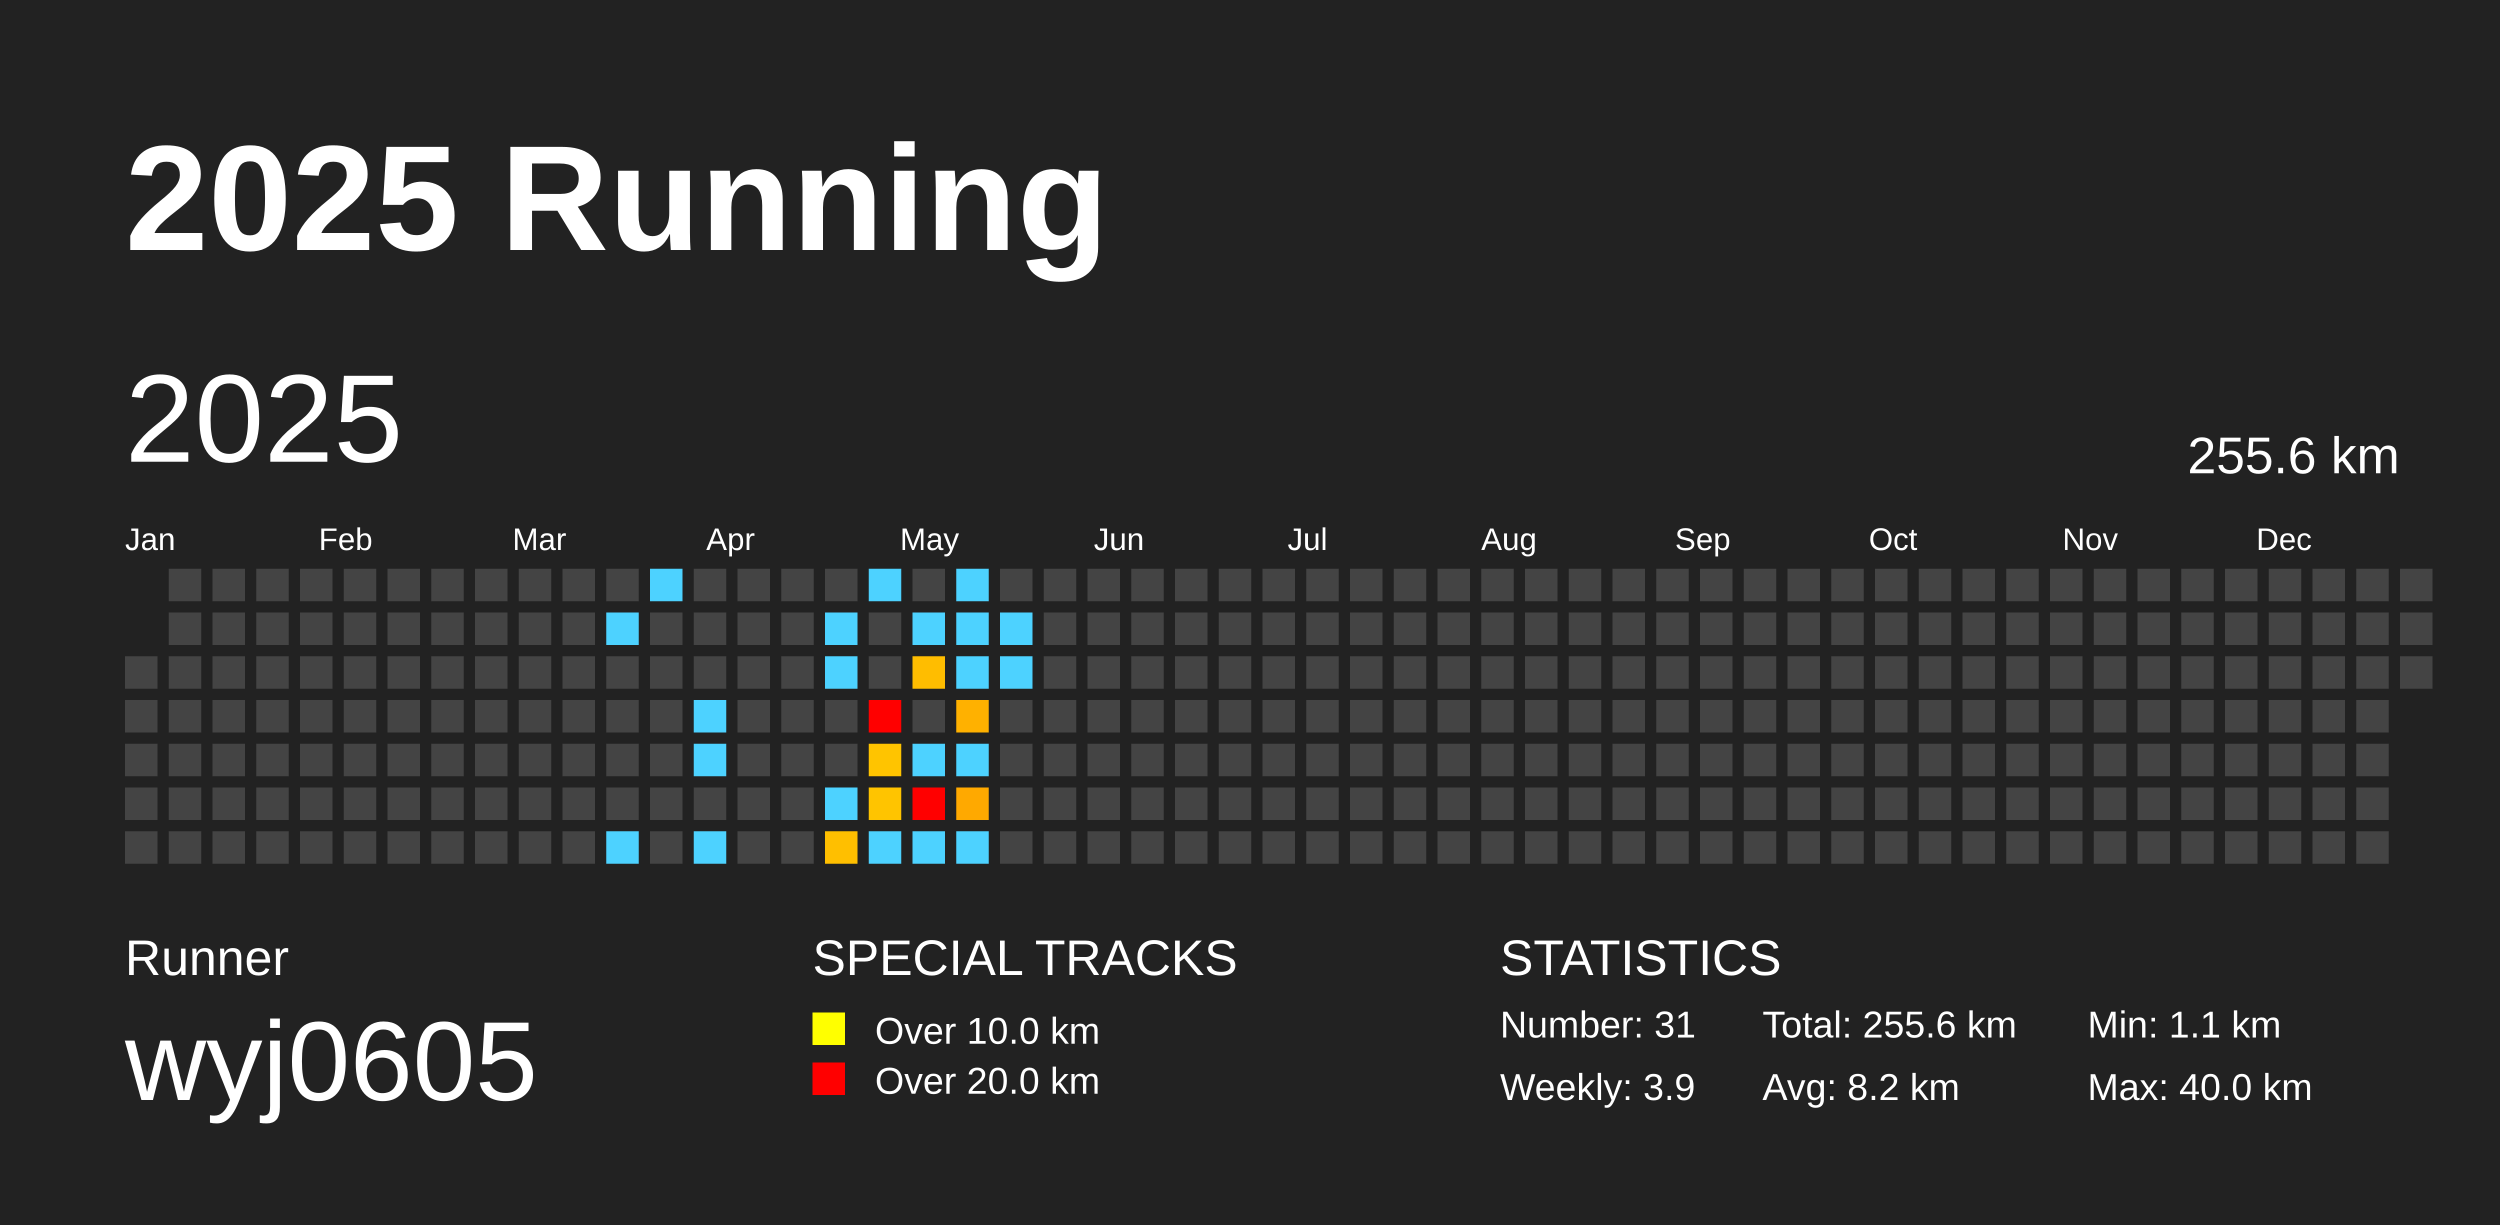
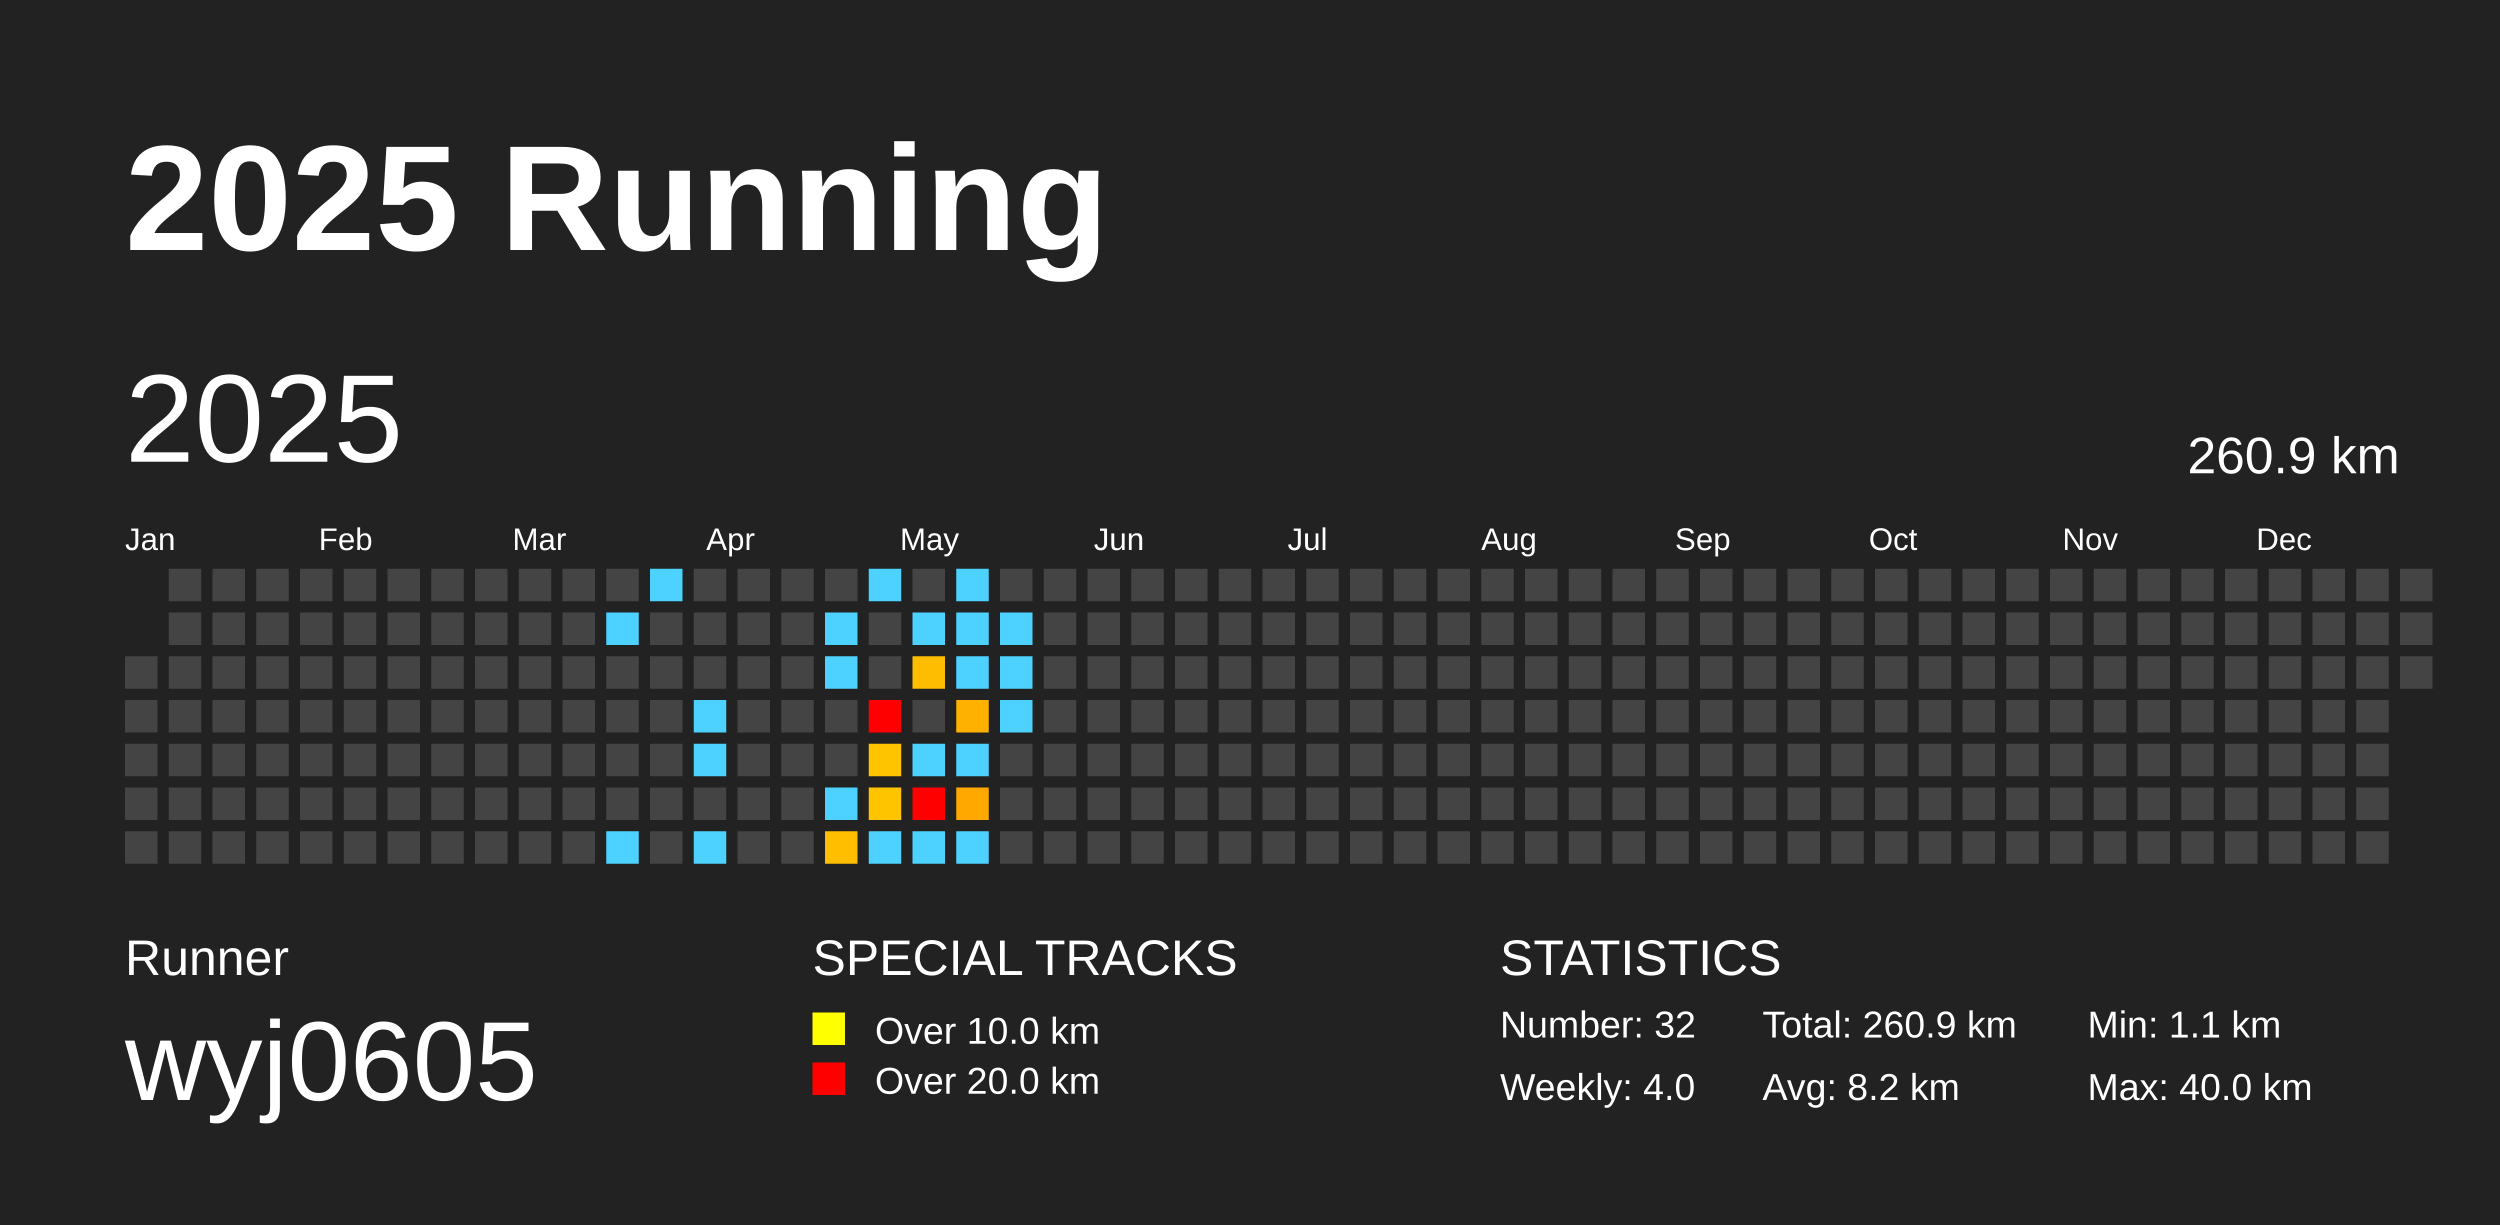
<svg xmlns="http://www.w3.org/2000/svg" baseProfile="full" height="98mm" version="1.1" viewBox="0,0,200,98" width="200mm">
  <defs />
  <rect fill="#222222" height="98" width="200" x="0" y="0" />
  <text fill="#FFFFFF" style="font-size:12px; font-family:Arial; font-weight:bold;" x="10" y="20">2025 Running</text>
  <text fill="#FFFFFF" style="font-size:4px; font-family:Arial" x="10" y="78">Runner</text>
  <text fill="#FFFFFF" style="font-size:9px; font-family:Arial" x="10" y="88">wyj0605</text>
  <text fill="#FFFFFF" style="font-size:4px; font-family:Arial" x="65" y="78">SPECIAL TRACKS</text>
  <rect fill="yellow" height="2.6" width="2.6" x="65" y="81" />
  <text fill="#FFFFFF" style="font-size:3px; font-family:Arial" x="70" y="83.5">Over 10.0 km</text>
  <rect fill="red" height="2.6" width="2.6" x="65" y="85" />
  <text fill="#FFFFFF" style="font-size:3px; font-family:Arial" x="70" y="87.5">Over 20.0 km</text>
  <text fill="#FFFFFF" style="font-size:4px; font-family:Arial" x="120" y="78">STATISTICS</text>
-   <text fill="#FFFFFF" style="font-size:3px; font-family:Arial" x="120" y="83">Number: 31</text>
-   <text fill="#FFFFFF" style="font-size:3px; font-family:Arial" x="120" y="88">Weekly: 3.9</text>
-   <text fill="#FFFFFF" style="font-size:3px; font-family:Arial" x="141" y="83">Total: 255.6 km</text>
+   <text fill="#FFFFFF" style="font-size:3px; font-family:Arial" x="120" y="83">Number: 32</text>
+   <text fill="#FFFFFF" style="font-size:3px; font-family:Arial" x="120" y="88">Weekly: 4.0</text>
+   <text fill="#FFFFFF" style="font-size:3px; font-family:Arial" x="141" y="83">Total: 260.9 km</text>
  <text fill="#FFFFFF" style="font-size:3px; font-family:Arial" x="141" y="88">Avg: 8.2 km</text>
  <text fill="#FFFFFF" style="font-size:3px; font-family:Arial" x="167" y="83">Min: 1.1 km</text>
  <text fill="#FFFFFF" style="font-size:3px; font-family:Arial" x="167" y="88">Max: 40.0 km</text>
  <text dominant-baseline="hanging" fill="#FFFFFF" style="font-size:10.0px; font-family:Arial;" x="10" y="30">2025</text>
-   <text dominant-baseline="hanging" fill="#FFFFFF" style="font-size:4.125px; font-family:Arial;" x="175" y="35">255.6 km</text>
+   <text dominant-baseline="hanging" fill="#FFFFFF" style="font-size:4.125px; font-family:Arial;" x="175" y="35">260.9 km</text>
  <text fill="#FFFFFF" style="font-size:2.5px; font-family:Arial" x="10.0" y="44">Jan</text>
  <text fill="#FFFFFF" style="font-size:2.5px; font-family:Arial" x="25.5" y="44">Feb</text>
  <text fill="#FFFFFF" style="font-size:2.5px; font-family:Arial" x="41.0" y="44">Mar</text>
  <text fill="#FFFFFF" style="font-size:2.5px; font-family:Arial" x="56.5" y="44">Apr</text>
  <text fill="#FFFFFF" style="font-size:2.5px; font-family:Arial" x="72.0" y="44">May</text>
  <text fill="#FFFFFF" style="font-size:2.5px; font-family:Arial" x="87.5" y="44">Jun</text>
  <text fill="#FFFFFF" style="font-size:2.5px; font-family:Arial" x="103.0" y="44">Jul</text>
  <text fill="#FFFFFF" style="font-size:2.5px; font-family:Arial" x="118.5" y="44">Aug</text>
  <text fill="#FFFFFF" style="font-size:2.5px; font-family:Arial" x="134.0" y="44">Sep</text>
  <text fill="#FFFFFF" style="font-size:2.5px; font-family:Arial" x="149.5" y="44">Oct</text>
  <text fill="#FFFFFF" style="font-size:2.5px; font-family:Arial" x="165.0" y="44">Nov</text>
  <text fill="#FFFFFF" style="font-size:2.5px; font-family:Arial" x="180.5" y="44">Dec</text>
  <rect fill="#444444" height="2.6" width="2.6" x="10.0" y="52.5" />
  <rect fill="#444444" height="2.6" width="2.6" x="10.0" y="56.0" />
  <rect fill="#444444" height="2.6" width="2.6" x="10.0" y="59.5" />
  <rect fill="#444444" height="2.6" width="2.6" x="10.0" y="63.0" />
  <rect fill="#444444" height="2.6" width="2.6" x="10.0" y="66.5" />
  <rect fill="#444444" height="2.6" width="2.6" x="13.5" y="45.5" />
  <rect fill="#444444" height="2.6" width="2.6" x="13.5" y="49.0" />
  <rect fill="#444444" height="2.6" width="2.6" x="13.5" y="52.5" />
  <rect fill="#444444" height="2.6" width="2.6" x="13.5" y="56.0" />
  <rect fill="#444444" height="2.6" width="2.6" x="13.5" y="59.5" />
  <rect fill="#444444" height="2.6" width="2.6" x="13.5" y="63.0" />
  <rect fill="#444444" height="2.6" width="2.6" x="13.5" y="66.5" />
  <rect fill="#444444" height="2.6" width="2.6" x="17.0" y="45.5" />
  <rect fill="#444444" height="2.6" width="2.6" x="17.0" y="49.0" />
  <rect fill="#444444" height="2.6" width="2.6" x="17.0" y="52.5" />
  <rect fill="#444444" height="2.6" width="2.6" x="17.0" y="56.0" />
  <rect fill="#444444" height="2.6" width="2.6" x="17.0" y="59.5" />
  <rect fill="#444444" height="2.6" width="2.6" x="17.0" y="63.0" />
  <rect fill="#444444" height="2.6" width="2.6" x="17.0" y="66.5" />
  <rect fill="#444444" height="2.6" width="2.6" x="20.5" y="45.5" />
  <rect fill="#444444" height="2.6" width="2.6" x="20.5" y="49.0" />
  <rect fill="#444444" height="2.6" width="2.6" x="20.5" y="52.5" />
  <rect fill="#444444" height="2.6" width="2.6" x="20.5" y="56.0" />
  <rect fill="#444444" height="2.6" width="2.6" x="20.5" y="59.5" />
  <rect fill="#444444" height="2.6" width="2.6" x="20.5" y="63.0" />
  <rect fill="#444444" height="2.6" width="2.6" x="20.5" y="66.5" />
  <rect fill="#444444" height="2.6" width="2.6" x="24.0" y="45.5" />
  <rect fill="#444444" height="2.6" width="2.6" x="24.0" y="49.0" />
  <rect fill="#444444" height="2.6" width="2.6" x="24.0" y="52.5" />
  <rect fill="#444444" height="2.6" width="2.6" x="24.0" y="56.0" />
  <rect fill="#444444" height="2.6" width="2.6" x="24.0" y="59.5" />
  <rect fill="#444444" height="2.6" width="2.6" x="24.0" y="63.0" />
  <rect fill="#444444" height="2.6" width="2.6" x="24.0" y="66.5" />
  <rect fill="#444444" height="2.6" width="2.6" x="27.5" y="45.5" />
  <rect fill="#444444" height="2.6" width="2.6" x="27.5" y="49.0" />
  <rect fill="#444444" height="2.6" width="2.6" x="27.5" y="52.5" />
  <rect fill="#444444" height="2.6" width="2.6" x="27.5" y="56.0" />
  <rect fill="#444444" height="2.6" width="2.6" x="27.5" y="59.5" />
  <rect fill="#444444" height="2.6" width="2.6" x="27.5" y="63.0" />
  <rect fill="#444444" height="2.6" width="2.6" x="27.5" y="66.5" />
  <rect fill="#444444" height="2.6" width="2.6" x="31.0" y="45.5" />
  <rect fill="#444444" height="2.6" width="2.6" x="31.0" y="49.0" />
  <rect fill="#444444" height="2.6" width="2.6" x="31.0" y="52.5" />
  <rect fill="#444444" height="2.6" width="2.6" x="31.0" y="56.0" />
  <rect fill="#444444" height="2.6" width="2.6" x="31.0" y="59.5" />
  <rect fill="#444444" height="2.6" width="2.6" x="31.0" y="63.0" />
  <rect fill="#444444" height="2.6" width="2.6" x="31.0" y="66.5" />
  <rect fill="#444444" height="2.6" width="2.6" x="34.5" y="45.5" />
  <rect fill="#444444" height="2.6" width="2.6" x="34.5" y="49.0" />
  <rect fill="#444444" height="2.6" width="2.6" x="34.5" y="52.5" />
  <rect fill="#444444" height="2.6" width="2.6" x="34.5" y="56.0" />
  <rect fill="#444444" height="2.6" width="2.6" x="34.5" y="59.5" />
  <rect fill="#444444" height="2.6" width="2.6" x="34.5" y="63.0" />
  <rect fill="#444444" height="2.6" width="2.6" x="34.5" y="66.5" />
  <rect fill="#444444" height="2.6" width="2.6" x="38.0" y="45.5" />
  <rect fill="#444444" height="2.6" width="2.6" x="38.0" y="49.0" />
  <rect fill="#444444" height="2.6" width="2.6" x="38.0" y="52.5" />
  <rect fill="#444444" height="2.6" width="2.6" x="38.0" y="56.0" />
  <rect fill="#444444" height="2.6" width="2.6" x="38.0" y="59.5" />
  <rect fill="#444444" height="2.6" width="2.6" x="38.0" y="63.0" />
  <rect fill="#444444" height="2.6" width="2.6" x="38.0" y="66.5" />
  <rect fill="#444444" height="2.6" width="2.6" x="41.5" y="45.5" />
  <rect fill="#444444" height="2.6" width="2.6" x="41.5" y="49.0" />
  <rect fill="#444444" height="2.6" width="2.6" x="41.5" y="52.5" />
  <rect fill="#444444" height="2.6" width="2.6" x="41.5" y="56.0" />
  <rect fill="#444444" height="2.6" width="2.6" x="41.5" y="59.5" />
  <rect fill="#444444" height="2.6" width="2.6" x="41.5" y="63.0" />
  <rect fill="#444444" height="2.6" width="2.6" x="41.5" y="66.5" />
  <rect fill="#444444" height="2.6" width="2.6" x="45.0" y="45.5" />
  <rect fill="#444444" height="2.6" width="2.6" x="45.0" y="49.0" />
  <rect fill="#444444" height="2.6" width="2.6" x="45.0" y="52.5" />
  <rect fill="#444444" height="2.6" width="2.6" x="45.0" y="56.0" />
  <rect fill="#444444" height="2.6" width="2.6" x="45.0" y="59.5" />
  <rect fill="#444444" height="2.6" width="2.6" x="45.0" y="63.0" />
  <rect fill="#444444" height="2.6" width="2.6" x="45.0" y="66.5" />
  <rect fill="#444444" height="2.6" width="2.6" x="48.5" y="45.5" />
  <rect fill="#4dd2ff" height="2.6" width="2.6" x="48.5" y="49.0" />
  <rect fill="#444444" height="2.6" width="2.6" x="48.5" y="52.5" />
  <rect fill="#444444" height="2.6" width="2.6" x="48.5" y="56.0" />
  <rect fill="#444444" height="2.6" width="2.6" x="48.5" y="59.5" />
  <rect fill="#444444" height="2.6" width="2.6" x="48.5" y="63.0" />
  <rect fill="#4dd2ff" height="2.6" width="2.6" x="48.5" y="66.5" />
  <rect fill="#4dd2ff" height="2.6" width="2.6" x="52.0" y="45.5" />
  <rect fill="#444444" height="2.6" width="2.6" x="52.0" y="49.0" />
  <rect fill="#444444" height="2.6" width="2.6" x="52.0" y="52.5" />
  <rect fill="#444444" height="2.6" width="2.6" x="52.0" y="56.0" />
  <rect fill="#444444" height="2.6" width="2.6" x="52.0" y="59.5" />
  <rect fill="#444444" height="2.6" width="2.6" x="52.0" y="63.0" />
  <rect fill="#444444" height="2.6" width="2.6" x="52.0" y="66.5" />
  <rect fill="#444444" height="2.6" width="2.6" x="55.5" y="45.5" />
  <rect fill="#444444" height="2.6" width="2.6" x="55.5" y="49.0" />
  <rect fill="#444444" height="2.6" width="2.6" x="55.5" y="52.5" />
  <rect fill="#4dd2ff" height="2.6" width="2.6" x="55.5" y="56.0" />
  <rect fill="#4dd2ff" height="2.6" width="2.6" x="55.5" y="59.5" />
  <rect fill="#444444" height="2.6" width="2.6" x="55.5" y="63.0" />
  <rect fill="#4dd2ff" height="2.6" width="2.6" x="55.5" y="66.5" />
  <rect fill="#444444" height="2.6" width="2.6" x="59.0" y="45.5" />
  <rect fill="#444444" height="2.6" width="2.6" x="59.0" y="49.0" />
  <rect fill="#444444" height="2.6" width="2.6" x="59.0" y="52.5" />
  <rect fill="#444444" height="2.6" width="2.6" x="59.0" y="56.0" />
  <rect fill="#444444" height="2.6" width="2.6" x="59.0" y="59.5" />
  <rect fill="#444444" height="2.6" width="2.6" x="59.0" y="63.0" />
  <rect fill="#444444" height="2.6" width="2.6" x="59.0" y="66.5" />
  <rect fill="#444444" height="2.6" width="2.6" x="62.5" y="45.5" />
  <rect fill="#444444" height="2.6" width="2.6" x="62.5" y="49.0" />
  <rect fill="#444444" height="2.6" width="2.6" x="62.5" y="52.5" />
  <rect fill="#444444" height="2.6" width="2.6" x="62.5" y="56.0" />
  <rect fill="#444444" height="2.6" width="2.6" x="62.5" y="59.5" />
  <rect fill="#444444" height="2.6" width="2.6" x="62.5" y="63.0" />
  <rect fill="#444444" height="2.6" width="2.6" x="62.5" y="66.5" />
  <rect fill="#444444" height="2.6" width="2.6" x="66.0" y="45.5" />
  <rect fill="#4dd2ff" height="2.6" width="2.6" x="66.0" y="49.0" />
  <rect fill="#4dd2ff" height="2.6" width="2.6" x="66.0" y="52.5" />
  <rect fill="#444444" height="2.6" width="2.6" x="66.0" y="56.0" />
  <rect fill="#444444" height="2.6" width="2.6" x="66.0" y="59.5" />
  <rect fill="#4dd2ff" height="2.6" width="2.6" x="66.0" y="63.0" />
  <rect fill="#ffbf00" height="2.6" width="2.6" x="66.0" y="66.5" />
  <rect fill="#4dd2ff" height="2.6" width="2.6" x="69.5" y="45.5" />
  <rect fill="#444444" height="2.6" width="2.6" x="69.5" y="49.0" />
  <rect fill="#444444" height="2.6" width="2.6" x="69.5" y="52.5" />
  <rect fill="red" height="2.6" width="2.6" x="69.5" y="56.0" />
  <rect fill="#ffc400" height="2.6" width="2.6" x="69.5" y="59.5" />
  <rect fill="#ffc400" height="2.6" width="2.6" x="69.5" y="63.0" />
  <rect fill="#4dd2ff" height="2.6" width="2.6" x="69.5" y="66.5" />
  <rect fill="#444444" height="2.6" width="2.6" x="73.0" y="45.5" />
  <rect fill="#4dd2ff" height="2.6" width="2.6" x="73.0" y="49.0" />
  <rect fill="#ffbd00" height="2.6" width="2.6" x="73.0" y="52.5" />
  <rect fill="#444444" height="2.6" width="2.6" x="73.0" y="56.0" />
  <rect fill="#4dd2ff" height="2.6" width="2.6" x="73.0" y="59.5" />
  <rect fill="red" height="2.6" width="2.6" x="73.0" y="63.0" />
  <rect fill="#4dd2ff" height="2.6" width="2.6" x="73.0" y="66.5" />
  <rect fill="#4dd2ff" height="2.6" width="2.6" x="76.5" y="45.5" />
  <rect fill="#4dd2ff" height="2.6" width="2.6" x="76.5" y="49.0" />
  <rect fill="#4dd2ff" height="2.6" width="2.6" x="76.5" y="52.5" />
  <rect fill="#ffb100" height="2.6" width="2.6" x="76.5" y="56.0" />
  <rect fill="#4dd2ff" height="2.6" width="2.6" x="76.5" y="59.5" />
  <rect fill="#ffa900" height="2.6" width="2.6" x="76.5" y="63.0" />
  <rect fill="#4dd2ff" height="2.6" width="2.6" x="76.5" y="66.5" />
  <rect fill="#444444" height="2.6" width="2.6" x="80.0" y="45.5" />
  <rect fill="#4dd2ff" height="2.6" width="2.6" x="80.0" y="49.0" />
  <rect fill="#4dd2ff" height="2.6" width="2.6" x="80.0" y="52.5" />
-   <rect fill="#444444" height="2.6" width="2.6" x="80.0" y="56.0" />
+   <rect fill="#4dd2ff" height="2.6" width="2.6" x="80.0" y="56.0" />
  <rect fill="#444444" height="2.6" width="2.6" x="80.0" y="59.5" />
  <rect fill="#444444" height="2.6" width="2.6" x="80.0" y="63.0" />
  <rect fill="#444444" height="2.6" width="2.6" x="80.0" y="66.5" />
  <rect fill="#444444" height="2.6" width="2.6" x="83.5" y="45.5" />
  <rect fill="#444444" height="2.6" width="2.6" x="83.5" y="49.0" />
  <rect fill="#444444" height="2.6" width="2.6" x="83.5" y="52.5" />
  <rect fill="#444444" height="2.6" width="2.6" x="83.5" y="56.0" />
  <rect fill="#444444" height="2.6" width="2.6" x="83.5" y="59.5" />
  <rect fill="#444444" height="2.6" width="2.6" x="83.5" y="63.0" />
  <rect fill="#444444" height="2.6" width="2.6" x="83.5" y="66.5" />
  <rect fill="#444444" height="2.6" width="2.6" x="87.0" y="45.5" />
  <rect fill="#444444" height="2.6" width="2.6" x="87.0" y="49.0" />
  <rect fill="#444444" height="2.6" width="2.6" x="87.0" y="52.5" />
  <rect fill="#444444" height="2.6" width="2.6" x="87.0" y="56.0" />
  <rect fill="#444444" height="2.6" width="2.6" x="87.0" y="59.5" />
  <rect fill="#444444" height="2.6" width="2.6" x="87.0" y="63.0" />
  <rect fill="#444444" height="2.6" width="2.6" x="87.0" y="66.5" />
  <rect fill="#444444" height="2.6" width="2.6" x="90.5" y="45.5" />
  <rect fill="#444444" height="2.6" width="2.6" x="90.5" y="49.0" />
  <rect fill="#444444" height="2.6" width="2.6" x="90.5" y="52.5" />
  <rect fill="#444444" height="2.6" width="2.6" x="90.5" y="56.0" />
  <rect fill="#444444" height="2.6" width="2.6" x="90.5" y="59.5" />
  <rect fill="#444444" height="2.6" width="2.6" x="90.5" y="63.0" />
  <rect fill="#444444" height="2.6" width="2.6" x="90.5" y="66.5" />
  <rect fill="#444444" height="2.6" width="2.6" x="94.0" y="45.5" />
  <rect fill="#444444" height="2.6" width="2.6" x="94.0" y="49.0" />
  <rect fill="#444444" height="2.6" width="2.6" x="94.0" y="52.5" />
  <rect fill="#444444" height="2.6" width="2.6" x="94.0" y="56.0" />
  <rect fill="#444444" height="2.6" width="2.6" x="94.0" y="59.5" />
  <rect fill="#444444" height="2.6" width="2.6" x="94.0" y="63.0" />
  <rect fill="#444444" height="2.6" width="2.6" x="94.0" y="66.5" />
  <rect fill="#444444" height="2.6" width="2.6" x="97.5" y="45.5" />
  <rect fill="#444444" height="2.6" width="2.6" x="97.5" y="49.0" />
  <rect fill="#444444" height="2.6" width="2.6" x="97.5" y="52.5" />
  <rect fill="#444444" height="2.6" width="2.6" x="97.5" y="56.0" />
  <rect fill="#444444" height="2.6" width="2.6" x="97.5" y="59.5" />
  <rect fill="#444444" height="2.6" width="2.6" x="97.5" y="63.0" />
  <rect fill="#444444" height="2.6" width="2.6" x="97.5" y="66.5" />
  <rect fill="#444444" height="2.6" width="2.6" x="101.0" y="45.5" />
  <rect fill="#444444" height="2.6" width="2.6" x="101.0" y="49.0" />
  <rect fill="#444444" height="2.6" width="2.6" x="101.0" y="52.5" />
  <rect fill="#444444" height="2.6" width="2.6" x="101.0" y="56.0" />
  <rect fill="#444444" height="2.6" width="2.6" x="101.0" y="59.5" />
  <rect fill="#444444" height="2.6" width="2.6" x="101.0" y="63.0" />
  <rect fill="#444444" height="2.6" width="2.6" x="101.0" y="66.5" />
  <rect fill="#444444" height="2.6" width="2.6" x="104.5" y="45.5" />
  <rect fill="#444444" height="2.6" width="2.6" x="104.5" y="49.0" />
  <rect fill="#444444" height="2.6" width="2.6" x="104.5" y="52.5" />
  <rect fill="#444444" height="2.6" width="2.6" x="104.5" y="56.0" />
  <rect fill="#444444" height="2.6" width="2.6" x="104.5" y="59.5" />
  <rect fill="#444444" height="2.6" width="2.6" x="104.5" y="63.0" />
  <rect fill="#444444" height="2.6" width="2.6" x="104.5" y="66.5" />
  <rect fill="#444444" height="2.6" width="2.6" x="108.0" y="45.5" />
  <rect fill="#444444" height="2.6" width="2.6" x="108.0" y="49.0" />
  <rect fill="#444444" height="2.6" width="2.6" x="108.0" y="52.5" />
  <rect fill="#444444" height="2.6" width="2.6" x="108.0" y="56.0" />
  <rect fill="#444444" height="2.6" width="2.6" x="108.0" y="59.5" />
  <rect fill="#444444" height="2.6" width="2.6" x="108.0" y="63.0" />
  <rect fill="#444444" height="2.6" width="2.6" x="108.0" y="66.5" />
  <rect fill="#444444" height="2.6" width="2.6" x="111.5" y="45.5" />
  <rect fill="#444444" height="2.6" width="2.6" x="111.5" y="49.0" />
  <rect fill="#444444" height="2.6" width="2.6" x="111.5" y="52.5" />
  <rect fill="#444444" height="2.6" width="2.6" x="111.5" y="56.0" />
  <rect fill="#444444" height="2.6" width="2.6" x="111.5" y="59.5" />
  <rect fill="#444444" height="2.6" width="2.6" x="111.5" y="63.0" />
  <rect fill="#444444" height="2.6" width="2.6" x="111.5" y="66.5" />
  <rect fill="#444444" height="2.6" width="2.6" x="115.0" y="45.5" />
  <rect fill="#444444" height="2.6" width="2.6" x="115.0" y="49.0" />
  <rect fill="#444444" height="2.6" width="2.6" x="115.0" y="52.5" />
  <rect fill="#444444" height="2.6" width="2.6" x="115.0" y="56.0" />
  <rect fill="#444444" height="2.6" width="2.6" x="115.0" y="59.5" />
  <rect fill="#444444" height="2.6" width="2.6" x="115.0" y="63.0" />
  <rect fill="#444444" height="2.6" width="2.6" x="115.0" y="66.5" />
  <rect fill="#444444" height="2.6" width="2.6" x="118.5" y="45.5" />
  <rect fill="#444444" height="2.6" width="2.6" x="118.5" y="49.0" />
  <rect fill="#444444" height="2.6" width="2.6" x="118.5" y="52.5" />
  <rect fill="#444444" height="2.6" width="2.6" x="118.5" y="56.0" />
  <rect fill="#444444" height="2.6" width="2.6" x="118.5" y="59.5" />
  <rect fill="#444444" height="2.6" width="2.6" x="118.5" y="63.0" />
  <rect fill="#444444" height="2.6" width="2.6" x="118.5" y="66.5" />
  <rect fill="#444444" height="2.6" width="2.6" x="122.0" y="45.5" />
  <rect fill="#444444" height="2.6" width="2.6" x="122.0" y="49.0" />
  <rect fill="#444444" height="2.6" width="2.6" x="122.0" y="52.5" />
  <rect fill="#444444" height="2.6" width="2.6" x="122.0" y="56.0" />
  <rect fill="#444444" height="2.6" width="2.6" x="122.0" y="59.5" />
  <rect fill="#444444" height="2.6" width="2.6" x="122.0" y="63.0" />
  <rect fill="#444444" height="2.6" width="2.6" x="122.0" y="66.5" />
  <rect fill="#444444" height="2.6" width="2.6" x="125.5" y="45.5" />
  <rect fill="#444444" height="2.6" width="2.6" x="125.5" y="49.0" />
  <rect fill="#444444" height="2.6" width="2.6" x="125.5" y="52.5" />
  <rect fill="#444444" height="2.6" width="2.6" x="125.5" y="56.0" />
  <rect fill="#444444" height="2.6" width="2.6" x="125.5" y="59.5" />
  <rect fill="#444444" height="2.6" width="2.6" x="125.5" y="63.0" />
  <rect fill="#444444" height="2.6" width="2.6" x="125.5" y="66.5" />
  <rect fill="#444444" height="2.6" width="2.6" x="129.0" y="45.5" />
  <rect fill="#444444" height="2.6" width="2.6" x="129.0" y="49.0" />
  <rect fill="#444444" height="2.6" width="2.6" x="129.0" y="52.5" />
  <rect fill="#444444" height="2.6" width="2.6" x="129.0" y="56.0" />
  <rect fill="#444444" height="2.6" width="2.6" x="129.0" y="59.5" />
  <rect fill="#444444" height="2.6" width="2.6" x="129.0" y="63.0" />
  <rect fill="#444444" height="2.6" width="2.6" x="129.0" y="66.5" />
  <rect fill="#444444" height="2.6" width="2.6" x="132.5" y="45.5" />
  <rect fill="#444444" height="2.6" width="2.6" x="132.5" y="49.0" />
  <rect fill="#444444" height="2.6" width="2.6" x="132.5" y="52.5" />
  <rect fill="#444444" height="2.6" width="2.6" x="132.5" y="56.0" />
  <rect fill="#444444" height="2.6" width="2.6" x="132.5" y="59.5" />
  <rect fill="#444444" height="2.6" width="2.6" x="132.5" y="63.0" />
  <rect fill="#444444" height="2.6" width="2.6" x="132.5" y="66.5" />
  <rect fill="#444444" height="2.6" width="2.6" x="136.0" y="45.5" />
  <rect fill="#444444" height="2.6" width="2.6" x="136.0" y="49.0" />
  <rect fill="#444444" height="2.6" width="2.6" x="136.0" y="52.5" />
  <rect fill="#444444" height="2.6" width="2.6" x="136.0" y="56.0" />
  <rect fill="#444444" height="2.6" width="2.6" x="136.0" y="59.5" />
  <rect fill="#444444" height="2.6" width="2.6" x="136.0" y="63.0" />
  <rect fill="#444444" height="2.6" width="2.6" x="136.0" y="66.5" />
  <rect fill="#444444" height="2.6" width="2.6" x="139.5" y="45.5" />
  <rect fill="#444444" height="2.6" width="2.6" x="139.5" y="49.0" />
  <rect fill="#444444" height="2.6" width="2.6" x="139.5" y="52.5" />
  <rect fill="#444444" height="2.6" width="2.6" x="139.5" y="56.0" />
  <rect fill="#444444" height="2.6" width="2.6" x="139.5" y="59.5" />
  <rect fill="#444444" height="2.6" width="2.6" x="139.5" y="63.0" />
  <rect fill="#444444" height="2.6" width="2.6" x="139.5" y="66.5" />
  <rect fill="#444444" height="2.6" width="2.6" x="143.0" y="45.5" />
  <rect fill="#444444" height="2.6" width="2.6" x="143.0" y="49.0" />
  <rect fill="#444444" height="2.6" width="2.6" x="143.0" y="52.5" />
  <rect fill="#444444" height="2.6" width="2.6" x="143.0" y="56.0" />
  <rect fill="#444444" height="2.6" width="2.6" x="143.0" y="59.5" />
  <rect fill="#444444" height="2.6" width="2.6" x="143.0" y="63.0" />
  <rect fill="#444444" height="2.6" width="2.6" x="143.0" y="66.5" />
  <rect fill="#444444" height="2.6" width="2.6" x="146.5" y="45.5" />
  <rect fill="#444444" height="2.6" width="2.6" x="146.5" y="49.0" />
  <rect fill="#444444" height="2.6" width="2.6" x="146.5" y="52.5" />
  <rect fill="#444444" height="2.6" width="2.6" x="146.5" y="56.0" />
  <rect fill="#444444" height="2.6" width="2.6" x="146.5" y="59.5" />
  <rect fill="#444444" height="2.6" width="2.6" x="146.5" y="63.0" />
  <rect fill="#444444" height="2.6" width="2.6" x="146.5" y="66.5" />
  <rect fill="#444444" height="2.6" width="2.6" x="150.0" y="45.5" />
  <rect fill="#444444" height="2.6" width="2.6" x="150.0" y="49.0" />
  <rect fill="#444444" height="2.6" width="2.6" x="150.0" y="52.5" />
  <rect fill="#444444" height="2.6" width="2.6" x="150.0" y="56.0" />
  <rect fill="#444444" height="2.6" width="2.6" x="150.0" y="59.5" />
  <rect fill="#444444" height="2.6" width="2.6" x="150.0" y="63.0" />
  <rect fill="#444444" height="2.6" width="2.6" x="150.0" y="66.5" />
  <rect fill="#444444" height="2.6" width="2.6" x="153.5" y="45.5" />
  <rect fill="#444444" height="2.6" width="2.6" x="153.5" y="49.0" />
  <rect fill="#444444" height="2.6" width="2.6" x="153.5" y="52.5" />
  <rect fill="#444444" height="2.6" width="2.6" x="153.5" y="56.0" />
  <rect fill="#444444" height="2.6" width="2.6" x="153.5" y="59.5" />
  <rect fill="#444444" height="2.6" width="2.6" x="153.5" y="63.0" />
  <rect fill="#444444" height="2.6" width="2.6" x="153.5" y="66.5" />
  <rect fill="#444444" height="2.6" width="2.6" x="157.0" y="45.5" />
  <rect fill="#444444" height="2.6" width="2.6" x="157.0" y="49.0" />
  <rect fill="#444444" height="2.6" width="2.6" x="157.0" y="52.5" />
  <rect fill="#444444" height="2.6" width="2.6" x="157.0" y="56.0" />
  <rect fill="#444444" height="2.6" width="2.6" x="157.0" y="59.5" />
  <rect fill="#444444" height="2.6" width="2.6" x="157.0" y="63.0" />
  <rect fill="#444444" height="2.6" width="2.6" x="157.0" y="66.5" />
  <rect fill="#444444" height="2.6" width="2.6" x="160.5" y="45.5" />
  <rect fill="#444444" height="2.6" width="2.6" x="160.5" y="49.0" />
  <rect fill="#444444" height="2.6" width="2.6" x="160.5" y="52.5" />
  <rect fill="#444444" height="2.6" width="2.6" x="160.5" y="56.0" />
  <rect fill="#444444" height="2.6" width="2.6" x="160.5" y="59.5" />
  <rect fill="#444444" height="2.6" width="2.6" x="160.5" y="63.0" />
  <rect fill="#444444" height="2.6" width="2.6" x="160.5" y="66.5" />
  <rect fill="#444444" height="2.6" width="2.6" x="164.0" y="45.5" />
  <rect fill="#444444" height="2.6" width="2.6" x="164.0" y="49.0" />
  <rect fill="#444444" height="2.6" width="2.6" x="164.0" y="52.5" />
  <rect fill="#444444" height="2.6" width="2.6" x="164.0" y="56.0" />
  <rect fill="#444444" height="2.6" width="2.6" x="164.0" y="59.5" />
  <rect fill="#444444" height="2.6" width="2.6" x="164.0" y="63.0" />
  <rect fill="#444444" height="2.6" width="2.6" x="164.0" y="66.5" />
  <rect fill="#444444" height="2.6" width="2.6" x="167.5" y="45.5" />
  <rect fill="#444444" height="2.6" width="2.6" x="167.5" y="49.0" />
  <rect fill="#444444" height="2.6" width="2.6" x="167.5" y="52.5" />
  <rect fill="#444444" height="2.6" width="2.6" x="167.5" y="56.0" />
  <rect fill="#444444" height="2.6" width="2.6" x="167.5" y="59.5" />
  <rect fill="#444444" height="2.6" width="2.6" x="167.5" y="63.0" />
  <rect fill="#444444" height="2.6" width="2.6" x="167.5" y="66.5" />
  <rect fill="#444444" height="2.6" width="2.6" x="171.0" y="45.5" />
  <rect fill="#444444" height="2.6" width="2.6" x="171.0" y="49.0" />
  <rect fill="#444444" height="2.6" width="2.6" x="171.0" y="52.5" />
  <rect fill="#444444" height="2.6" width="2.6" x="171.0" y="56.0" />
  <rect fill="#444444" height="2.6" width="2.6" x="171.0" y="59.5" />
  <rect fill="#444444" height="2.6" width="2.6" x="171.0" y="63.0" />
  <rect fill="#444444" height="2.6" width="2.6" x="171.0" y="66.5" />
  <rect fill="#444444" height="2.6" width="2.6" x="174.5" y="45.5" />
  <rect fill="#444444" height="2.6" width="2.6" x="174.5" y="49.0" />
  <rect fill="#444444" height="2.6" width="2.6" x="174.5" y="52.5" />
  <rect fill="#444444" height="2.6" width="2.6" x="174.5" y="56.0" />
  <rect fill="#444444" height="2.6" width="2.6" x="174.5" y="59.5" />
  <rect fill="#444444" height="2.6" width="2.6" x="174.5" y="63.0" />
  <rect fill="#444444" height="2.6" width="2.6" x="174.5" y="66.5" />
  <rect fill="#444444" height="2.6" width="2.6" x="178.0" y="45.5" />
  <rect fill="#444444" height="2.6" width="2.6" x="178.0" y="49.0" />
  <rect fill="#444444" height="2.6" width="2.6" x="178.0" y="52.5" />
  <rect fill="#444444" height="2.6" width="2.6" x="178.0" y="56.0" />
  <rect fill="#444444" height="2.6" width="2.6" x="178.0" y="59.5" />
  <rect fill="#444444" height="2.6" width="2.6" x="178.0" y="63.0" />
  <rect fill="#444444" height="2.6" width="2.6" x="178.0" y="66.5" />
  <rect fill="#444444" height="2.6" width="2.6" x="181.5" y="45.5" />
  <rect fill="#444444" height="2.6" width="2.6" x="181.5" y="49.0" />
  <rect fill="#444444" height="2.6" width="2.6" x="181.5" y="52.5" />
  <rect fill="#444444" height="2.6" width="2.6" x="181.5" y="56.0" />
  <rect fill="#444444" height="2.6" width="2.6" x="181.5" y="59.5" />
  <rect fill="#444444" height="2.6" width="2.6" x="181.5" y="63.0" />
  <rect fill="#444444" height="2.6" width="2.6" x="181.5" y="66.5" />
  <rect fill="#444444" height="2.6" width="2.6" x="185.0" y="45.5" />
  <rect fill="#444444" height="2.6" width="2.6" x="185.0" y="49.0" />
  <rect fill="#444444" height="2.6" width="2.6" x="185.0" y="52.5" />
  <rect fill="#444444" height="2.6" width="2.6" x="185.0" y="56.0" />
  <rect fill="#444444" height="2.6" width="2.6" x="185.0" y="59.5" />
  <rect fill="#444444" height="2.6" width="2.6" x="185.0" y="63.0" />
  <rect fill="#444444" height="2.6" width="2.6" x="185.0" y="66.5" />
  <rect fill="#444444" height="2.6" width="2.6" x="188.5" y="45.5" />
  <rect fill="#444444" height="2.6" width="2.6" x="188.5" y="49.0" />
  <rect fill="#444444" height="2.6" width="2.6" x="188.5" y="52.5" />
  <rect fill="#444444" height="2.6" width="2.6" x="188.5" y="56.0" />
  <rect fill="#444444" height="2.6" width="2.6" x="188.5" y="59.5" />
  <rect fill="#444444" height="2.6" width="2.6" x="188.5" y="63.0" />
  <rect fill="#444444" height="2.6" width="2.6" x="188.5" y="66.5" />
  <rect fill="#444444" height="2.6" width="2.6" x="192.0" y="45.5" />
  <rect fill="#444444" height="2.6" width="2.6" x="192.0" y="49.0" />
  <rect fill="#444444" height="2.6" width="2.6" x="192.0" y="52.5" />
</svg>
